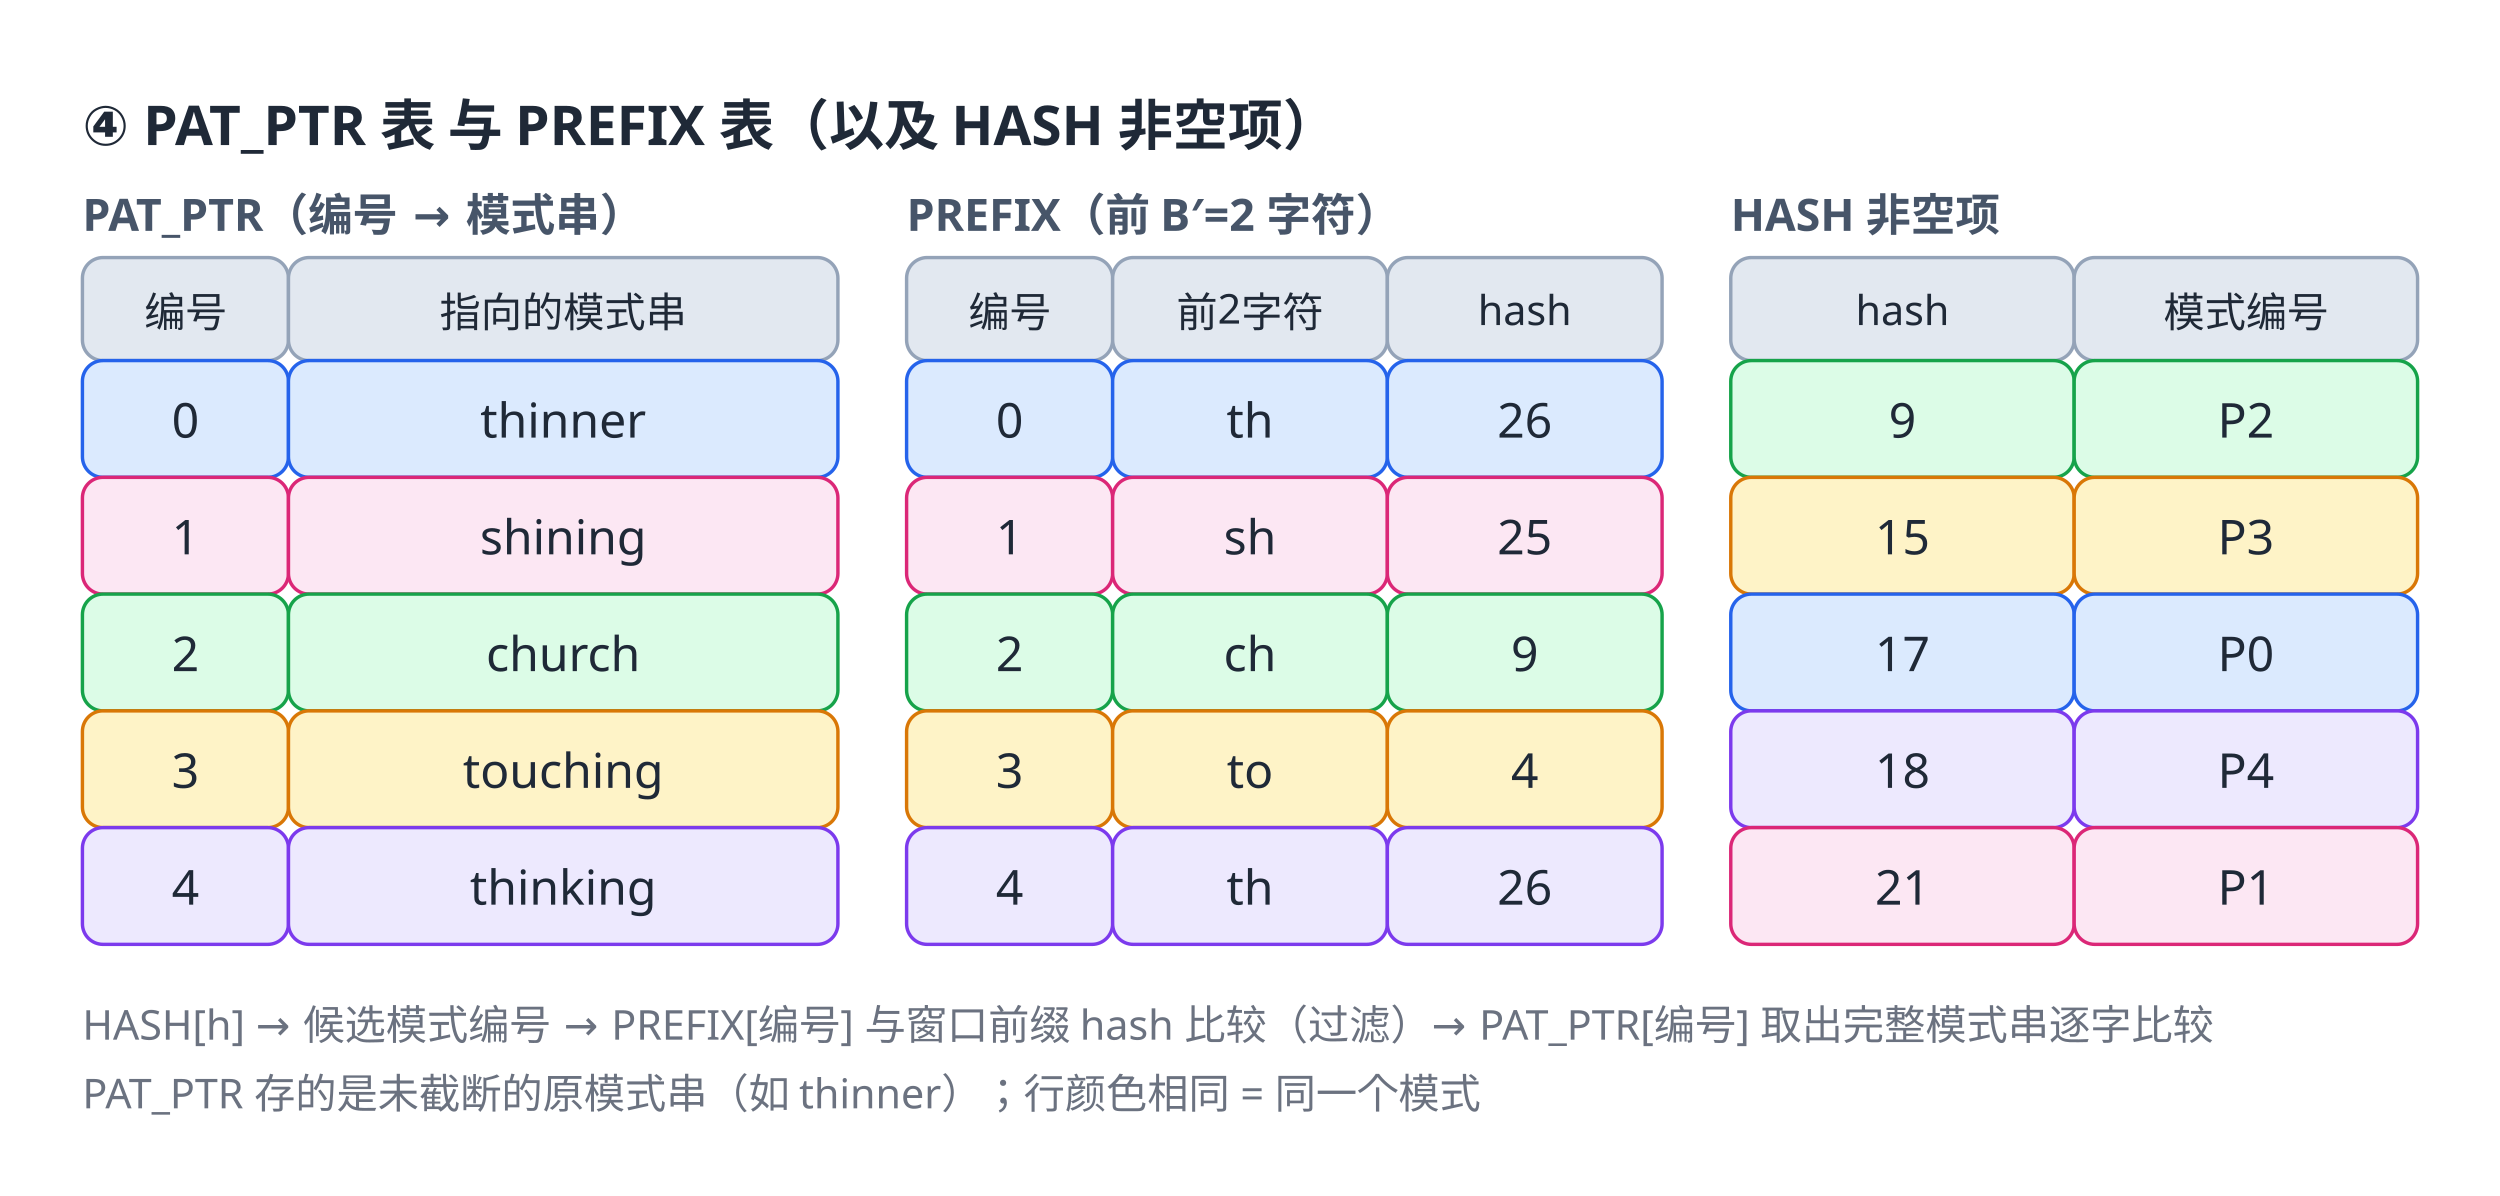
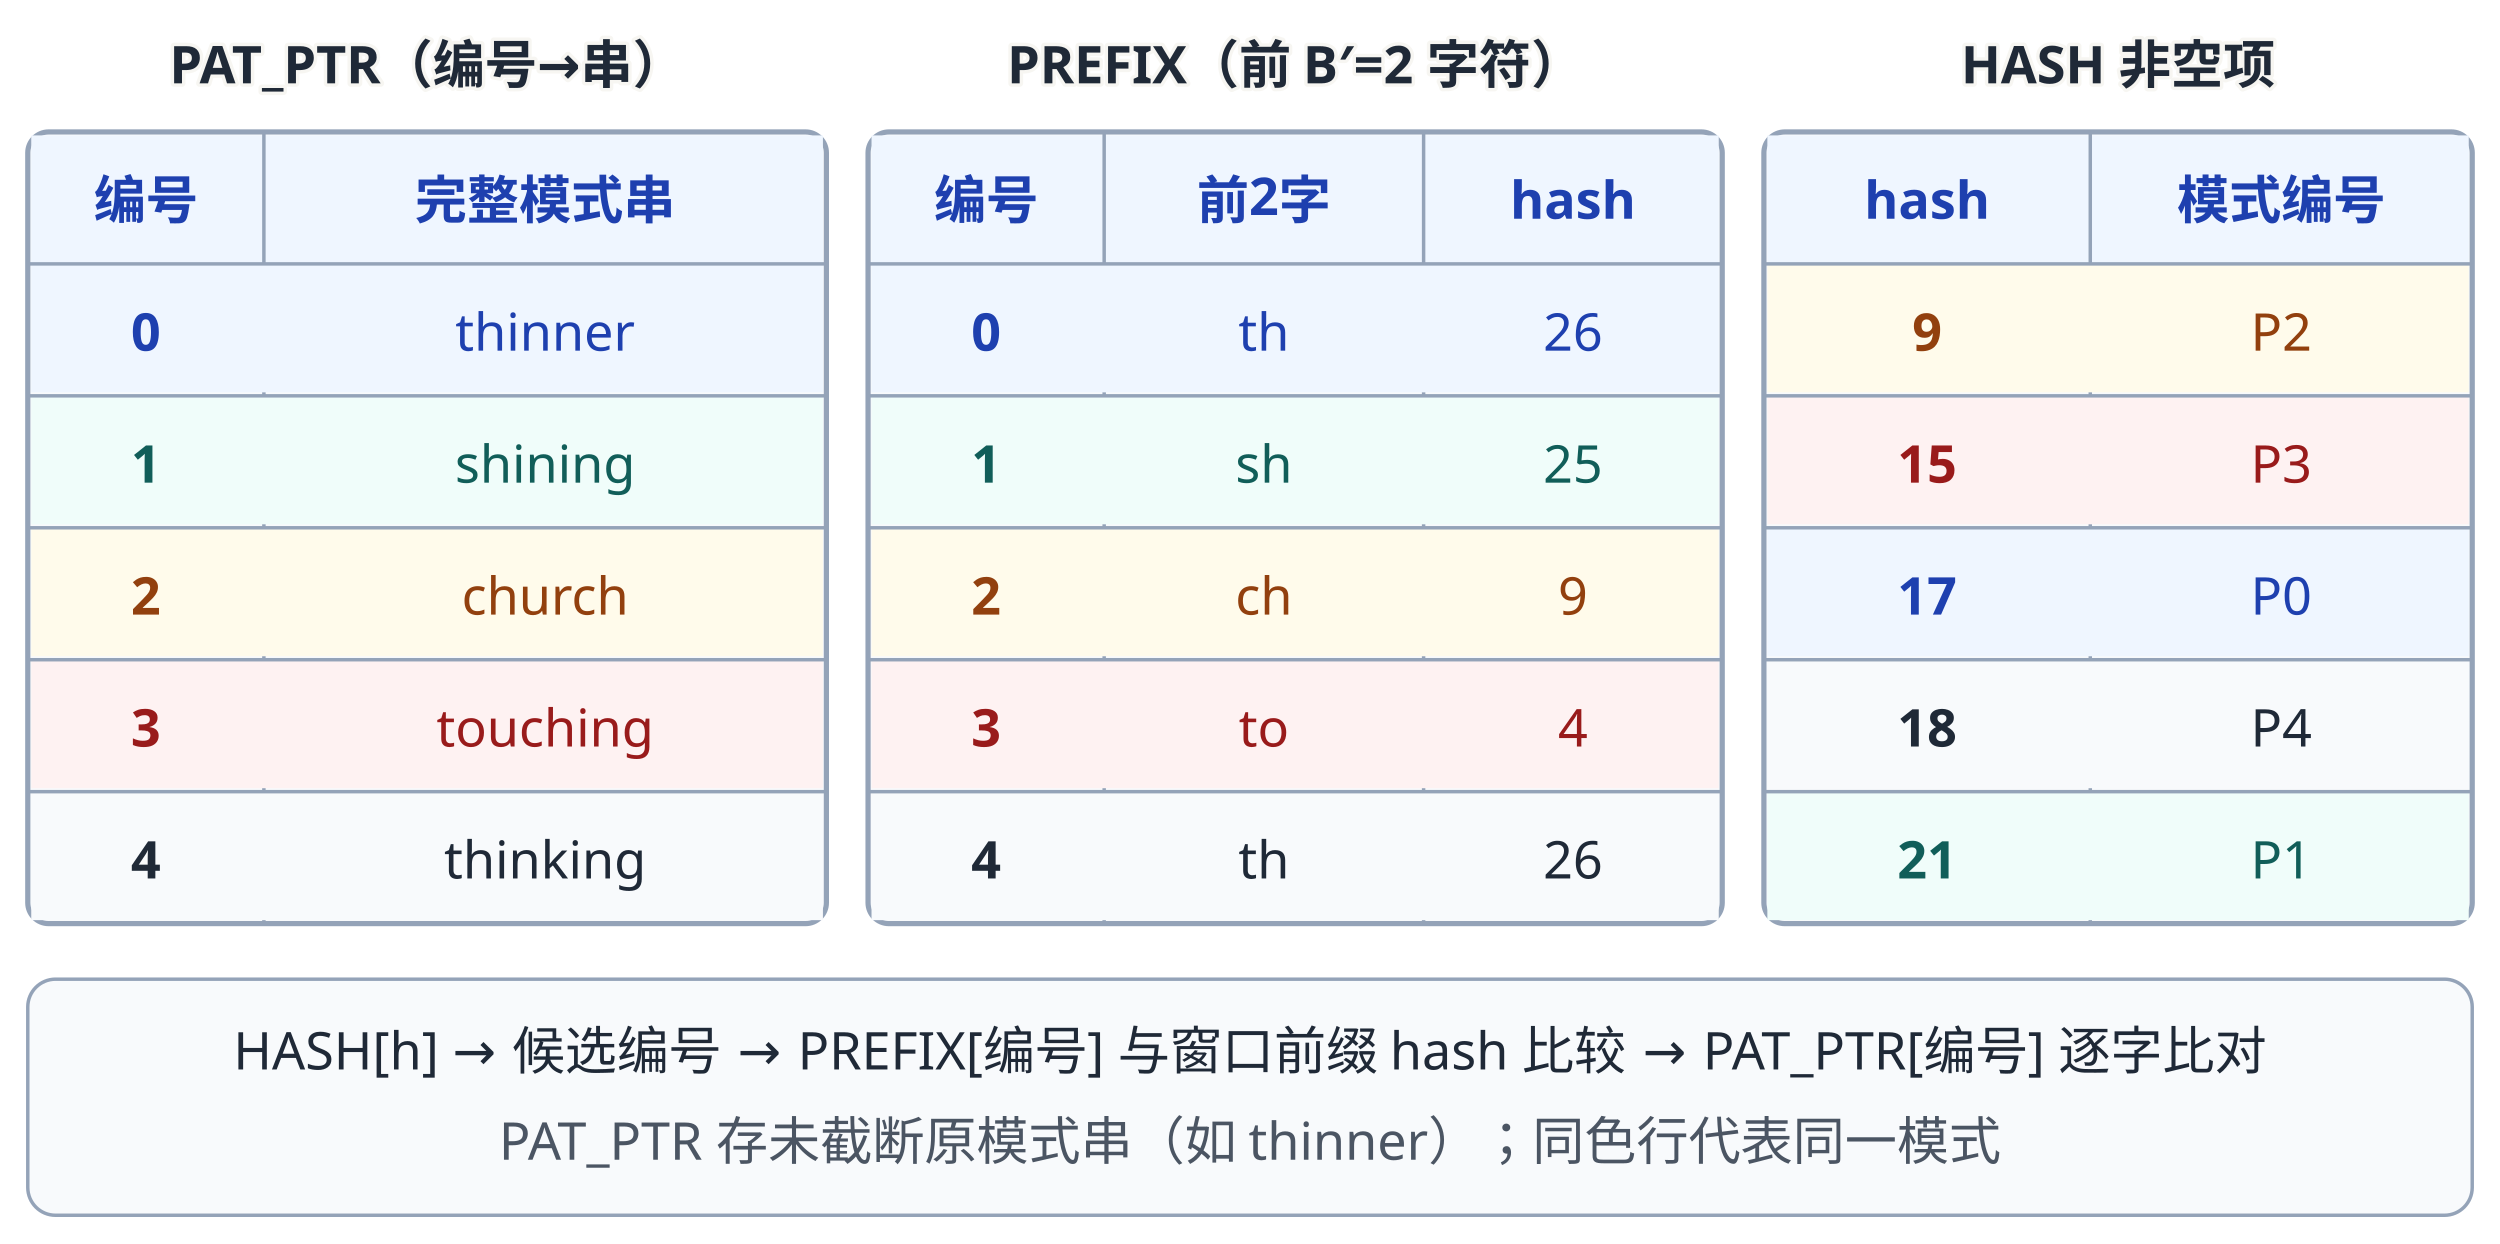
- <svg xmlns="http://www.w3.org/2000/svg" viewBox="-4 -11 728 348" width="728" height="348" font-family="Menlo,Consolas,'Microsoft YaHei','PingFang SC',sans-serif">
-   <defs>
-     <marker id="a" viewBox="0 0 10 10" refX="9" refY="5" markerWidth="7" markerHeight="7" orient="auto">
-       <path d="M0,0 L10,5 L0,10 z" fill="#475569" />
-     </marker>
-   </defs>
-   <text x="20" y="22" font-size="16" fill="#1f2937" text-anchor="start" dominant-baseline="central" font-weight="700">④ PAT_PTR 表 与 PREFIX 表（以及 HASH 非空项）</text>
-   <text x="20" y="50" font-size="13" fill="#475569" text-anchor="start" dominant-baseline="central" font-weight="700">PAT_PTR（编号 → 模式串）</text>
-   <rect x="20" y="64" width="60" height="30" rx="6" fill="#e2e8f0" stroke="#94a3b8" stroke-width="1" />
-   <text x="50.0" y="79" font-size="12" fill="#1f2937" text-anchor="middle" dominant-baseline="central">编号</text>
-   <rect x="80" y="64" width="160" height="30" rx="6" fill="#e2e8f0" stroke="#94a3b8" stroke-width="1" />
-   <text x="160.0" y="79" font-size="12" fill="#1f2937" text-anchor="middle" dominant-baseline="central">指向的模式串</text>
-   <rect x="20" y="94" width="60" height="34" rx="6" fill="#dbeafe" stroke="#2563eb" stroke-width="1" />
-   <text x="50.0" y="111" font-size="14" fill="#1f2937" text-anchor="middle" dominant-baseline="central">0</text>
-   <rect x="80" y="94" width="160" height="34" rx="6" fill="#dbeafe" stroke="#2563eb" stroke-width="1" />
-   <text x="160.0" y="111" font-size="14" fill="#1f2937" text-anchor="middle" dominant-baseline="central">thinner</text>
-   <rect x="20" y="128" width="60" height="34" rx="6" fill="#fce7f3" stroke="#db2777" stroke-width="1" />
-   <text x="50.0" y="145" font-size="14" fill="#1f2937" text-anchor="middle" dominant-baseline="central">1</text>
-   <rect x="80" y="128" width="160" height="34" rx="6" fill="#fce7f3" stroke="#db2777" stroke-width="1" />
-   <text x="160.0" y="145" font-size="14" fill="#1f2937" text-anchor="middle" dominant-baseline="central">shining</text>
-   <rect x="20" y="162" width="60" height="34" rx="6" fill="#dcfce7" stroke="#16a34a" stroke-width="1" />
-   <text x="50.0" y="179" font-size="14" fill="#1f2937" text-anchor="middle" dominant-baseline="central">2</text>
-   <rect x="80" y="162" width="160" height="34" rx="6" fill="#dcfce7" stroke="#16a34a" stroke-width="1" />
-   <text x="160.0" y="179" font-size="14" fill="#1f2937" text-anchor="middle" dominant-baseline="central">church</text>
-   <rect x="20" y="196" width="60" height="34" rx="6" fill="#fef3c7" stroke="#d97706" stroke-width="1" />
-   <text x="50.0" y="213" font-size="14" fill="#1f2937" text-anchor="middle" dominant-baseline="central">3</text>
-   <rect x="80" y="196" width="160" height="34" rx="6" fill="#fef3c7" stroke="#d97706" stroke-width="1" />
-   <text x="160.0" y="213" font-size="14" fill="#1f2937" text-anchor="middle" dominant-baseline="central">touching</text>
-   <rect x="20" y="230" width="60" height="34" rx="6" fill="#ede9fe" stroke="#7c3aed" stroke-width="1" />
-   <text x="50.0" y="247" font-size="14" fill="#1f2937" text-anchor="middle" dominant-baseline="central">4</text>
-   <rect x="80" y="230" width="160" height="34" rx="6" fill="#ede9fe" stroke="#7c3aed" stroke-width="1" />
-   <text x="160.0" y="247" font-size="14" fill="#1f2937" text-anchor="middle" dominant-baseline="central">thinking</text>
-   <text x="260" y="50" font-size="13" fill="#475569" text-anchor="start" dominant-baseline="central" font-weight="700">PREFIX（前 B′=2 字符）</text>
-   <rect x="260" y="64" width="60" height="30" rx="6" fill="#e2e8f0" stroke="#94a3b8" stroke-width="1" />
-   <text x="290.0" y="79" font-size="12" fill="#1f2937" text-anchor="middle" dominant-baseline="central">编号</text>
-   <rect x="320" y="64" width="80" height="30" rx="6" fill="#e2e8f0" stroke="#94a3b8" stroke-width="1" />
-   <text x="360.0" y="79" font-size="12" fill="#1f2937" text-anchor="middle" dominant-baseline="central">前2字符</text>
-   <rect x="400" y="64" width="80" height="30" rx="6" fill="#e2e8f0" stroke="#94a3b8" stroke-width="1" />
-   <text x="440.0" y="79" font-size="12" fill="#1f2937" text-anchor="middle" dominant-baseline="central">hash</text>
-   <rect x="260" y="94" width="60" height="34" rx="6" fill="#dbeafe" stroke="#2563eb" stroke-width="1" />
-   <text x="290.0" y="111" font-size="14" fill="#1f2937" text-anchor="middle" dominant-baseline="central">0</text>
-   <rect x="320" y="94" width="80" height="34" rx="6" fill="#dbeafe" stroke="#2563eb" stroke-width="1" />
-   <text x="360.0" y="111" font-size="14" fill="#1f2937" text-anchor="middle" dominant-baseline="central">th</text>
-   <rect x="400" y="94" width="80" height="34" rx="6" fill="#dbeafe" stroke="#2563eb" stroke-width="1" />
-   <text x="440.0" y="111" font-size="14" fill="#1f2937" text-anchor="middle" dominant-baseline="central">26</text>
-   <rect x="260" y="128" width="60" height="34" rx="6" fill="#fce7f3" stroke="#db2777" stroke-width="1" />
-   <text x="290.0" y="145" font-size="14" fill="#1f2937" text-anchor="middle" dominant-baseline="central">1</text>
-   <rect x="320" y="128" width="80" height="34" rx="6" fill="#fce7f3" stroke="#db2777" stroke-width="1" />
-   <text x="360.0" y="145" font-size="14" fill="#1f2937" text-anchor="middle" dominant-baseline="central">sh</text>
-   <rect x="400" y="128" width="80" height="34" rx="6" fill="#fce7f3" stroke="#db2777" stroke-width="1" />
-   <text x="440.0" y="145" font-size="14" fill="#1f2937" text-anchor="middle" dominant-baseline="central">25</text>
-   <rect x="260" y="162" width="60" height="34" rx="6" fill="#dcfce7" stroke="#16a34a" stroke-width="1" />
-   <text x="290.0" y="179" font-size="14" fill="#1f2937" text-anchor="middle" dominant-baseline="central">2</text>
-   <rect x="320" y="162" width="80" height="34" rx="6" fill="#dcfce7" stroke="#16a34a" stroke-width="1" />
-   <text x="360.0" y="179" font-size="14" fill="#1f2937" text-anchor="middle" dominant-baseline="central">ch</text>
-   <rect x="400" y="162" width="80" height="34" rx="6" fill="#dcfce7" stroke="#16a34a" stroke-width="1" />
-   <text x="440.0" y="179" font-size="14" fill="#1f2937" text-anchor="middle" dominant-baseline="central">9</text>
-   <rect x="260" y="196" width="60" height="34" rx="6" fill="#fef3c7" stroke="#d97706" stroke-width="1" />
-   <text x="290.0" y="213" font-size="14" fill="#1f2937" text-anchor="middle" dominant-baseline="central">3</text>
-   <rect x="320" y="196" width="80" height="34" rx="6" fill="#fef3c7" stroke="#d97706" stroke-width="1" />
-   <text x="360.0" y="213" font-size="14" fill="#1f2937" text-anchor="middle" dominant-baseline="central">to</text>
-   <rect x="400" y="196" width="80" height="34" rx="6" fill="#fef3c7" stroke="#d97706" stroke-width="1" />
-   <text x="440.0" y="213" font-size="14" fill="#1f2937" text-anchor="middle" dominant-baseline="central">4</text>
-   <rect x="260" y="230" width="60" height="34" rx="6" fill="#ede9fe" stroke="#7c3aed" stroke-width="1" />
-   <text x="290.0" y="247" font-size="14" fill="#1f2937" text-anchor="middle" dominant-baseline="central">4</text>
-   <rect x="320" y="230" width="80" height="34" rx="6" fill="#ede9fe" stroke="#7c3aed" stroke-width="1" />
-   <text x="360.0" y="247" font-size="14" fill="#1f2937" text-anchor="middle" dominant-baseline="central">th</text>
-   <rect x="400" y="230" width="80" height="34" rx="6" fill="#ede9fe" stroke="#7c3aed" stroke-width="1" />
-   <text x="440.0" y="247" font-size="14" fill="#1f2937" text-anchor="middle" dominant-baseline="central">26</text>
-   <text x="500" y="50" font-size="13" fill="#475569" text-anchor="start" dominant-baseline="central" font-weight="700">HASH 非空项</text>
-   <rect x="500" y="64" width="100" height="30" rx="6" fill="#e2e8f0" stroke="#94a3b8" stroke-width="1" />
-   <text x="550.0" y="79" font-size="12" fill="#1f2937" text-anchor="middle" dominant-baseline="central">hash</text>
-   <rect x="600" y="64" width="100" height="30" rx="6" fill="#e2e8f0" stroke="#94a3b8" stroke-width="1" />
-   <text x="650.0" y="79" font-size="12" fill="#1f2937" text-anchor="middle" dominant-baseline="central">模式编号</text>
-   <rect x="500" y="94" width="100" height="34" rx="6" fill="#dcfce7" stroke="#16a34a" stroke-width="1" />
-   <text x="550.0" y="111" font-size="14" fill="#1f2937" text-anchor="middle" dominant-baseline="central">9</text>
-   <rect x="600" y="94" width="100" height="34" rx="6" fill="#dcfce7" stroke="#16a34a" stroke-width="1" />
-   <text x="650.0" y="111" font-size="14" fill="#1f2937" text-anchor="middle" dominant-baseline="central">P2</text>
-   <rect x="500" y="128" width="100" height="34" rx="6" fill="#fef3c7" stroke="#d97706" stroke-width="1" />
-   <text x="550.0" y="145" font-size="14" fill="#1f2937" text-anchor="middle" dominant-baseline="central">15</text>
-   <rect x="600" y="128" width="100" height="34" rx="6" fill="#fef3c7" stroke="#d97706" stroke-width="1" />
-   <text x="650.0" y="145" font-size="14" fill="#1f2937" text-anchor="middle" dominant-baseline="central">P3</text>
-   <rect x="500" y="162" width="100" height="34" rx="6" fill="#dbeafe" stroke="#2563eb" stroke-width="1" />
-   <text x="550.0" y="179" font-size="14" fill="#1f2937" text-anchor="middle" dominant-baseline="central">17</text>
-   <rect x="600" y="162" width="100" height="34" rx="6" fill="#dbeafe" stroke="#2563eb" stroke-width="1" />
-   <text x="650.0" y="179" font-size="14" fill="#1f2937" text-anchor="middle" dominant-baseline="central">P0</text>
-   <rect x="500" y="196" width="100" height="34" rx="6" fill="#ede9fe" stroke="#7c3aed" stroke-width="1" />
-   <text x="550.0" y="213" font-size="14" fill="#1f2937" text-anchor="middle" dominant-baseline="central">18</text>
-   <rect x="600" y="196" width="100" height="34" rx="6" fill="#ede9fe" stroke="#7c3aed" stroke-width="1" />
-   <text x="650.0" y="213" font-size="14" fill="#1f2937" text-anchor="middle" dominant-baseline="central">P4</text>
-   <rect x="500" y="230" width="100" height="34" rx="6" fill="#fce7f3" stroke="#db2777" stroke-width="1" />
-   <text x="550.0" y="247" font-size="14" fill="#1f2937" text-anchor="middle" dominant-baseline="central">21</text>
-   <rect x="600" y="230" width="100" height="34" rx="6" fill="#fce7f3" stroke="#db2777" stroke-width="1" />
-   <text x="650.0" y="247" font-size="14" fill="#1f2937" text-anchor="middle" dominant-baseline="central">P1</text>
-   <text x="20" y="286" font-size="12" fill="#6b7280" text-anchor="start" dominant-baseline="central">HASH[h] → 候选模式编号 → PREFIX[编号] 与窗口前缀 hash 比较（过滤）→ PAT_PTR[编号] 取出完整模式串逐字比较</text>
-   <text x="20" y="306" font-size="12" fill="#6b7280" text-anchor="start" dominant-baseline="central">PAT_PTR 存的是未截断的原模式串（如 thinner）；行颜色相同 = 同一个模式</text>
+ <svg xmlns="http://www.w3.org/2000/svg" viewBox="0 0 720 358" width="720" height="358" role="img">
+   <g font-family="'PingFang SC','Noto Sans SC','Microsoft YaHei',system-ui,sans-serif">
+     <text x="123" y="24" text-anchor="middle" font-size="15" font-weight="600" fill="#1f2937" paint-order="stroke" stroke="#f7f6f2" stroke-width="2" stroke-linejoin="round">PAT_PTR（编号→串）</text>
+     <rect x="8" y="38" width="230" height="228" rx="6" fill="#f8fafc" stroke="#94a3b8" stroke-width="1.5" data-role="group" />
+     <path d="M9 39 H237 V76 H9 Z" fill="#eff6ff" />
+     <text x="42" y="63" text-anchor="middle" font-size="15" font-weight="600" fill="#1e40af">编号</text>
+     <line x1="76" y1="38" x2="76" y2="266" stroke="#94a3b8" stroke-width="1" />
+     <text x="157" y="63" text-anchor="middle" font-size="15" font-weight="600" fill="#1e40af">完整模式串</text>
+     <path d="M9 76 H237 V113 H9 Z" fill="#eff6ff" />
+     <line x1="8" y1="76" x2="238" y2="76" stroke="#94a3b8" stroke-width="1" />
+     <text x="42" y="101" text-anchor="middle" font-size="15" font-weight="600" fill="#1e40af">0</text>
+     <text x="157" y="101" text-anchor="middle" font-size="15" font-weight="400" fill="#1e40af">thinner</text>
+     <path d="M9 114 H237 V151 H9 Z" fill="#f0fdfa" />
+     <line x1="8" y1="114" x2="238" y2="114" stroke="#94a3b8" stroke-width="1" />
+     <text x="42" y="139" text-anchor="middle" font-size="15" font-weight="600" fill="#115e59">1</text>
+     <text x="157" y="139" text-anchor="middle" font-size="15" font-weight="400" fill="#115e59">shining</text>
+     <path d="M9 152 H237 V189 H9 Z" fill="#fffbeb" />
+     <line x1="8" y1="152" x2="238" y2="152" stroke="#94a3b8" stroke-width="1" />
+     <text x="42" y="177" text-anchor="middle" font-size="15" font-weight="600" fill="#92400e">2</text>
+     <text x="157" y="177" text-anchor="middle" font-size="15" font-weight="400" fill="#92400e">church</text>
+     <path d="M9 190 H237 V227 H9 Z" fill="#fef2f2" />
+     <line x1="8" y1="190" x2="238" y2="190" stroke="#94a3b8" stroke-width="1" />
+     <text x="42" y="215" text-anchor="middle" font-size="15" font-weight="600" fill="#991b1b">3</text>
+     <text x="157" y="215" text-anchor="middle" font-size="15" font-weight="400" fill="#991b1b">touching</text>
+     <path d="M9 228 H237 V265 H9 Z" fill="#f8fafc" />
+     <line x1="8" y1="228" x2="238" y2="228" stroke="#94a3b8" stroke-width="1" />
+     <text x="42" y="253" text-anchor="middle" font-size="15" font-weight="600" fill="#1f2937">4</text>
+     <text x="157" y="253" text-anchor="middle" font-size="15" font-weight="400" fill="#1f2937">thinking</text>
+     <text x="373" y="24" text-anchor="middle" font-size="15" font-weight="600" fill="#1f2937" paint-order="stroke" stroke="#f7f6f2" stroke-width="2" stroke-linejoin="round">PREFIX（前 B′=2 字符）</text>
+     <rect x="250" y="38" width="246" height="228" rx="6" fill="#f8fafc" stroke="#94a3b8" stroke-width="1.5" data-role="group" />
+     <path d="M251 39 H495 V76 H251 Z" fill="#eff6ff" />
+     <text x="284" y="63" text-anchor="middle" font-size="15" font-weight="600" fill="#1e40af">编号</text>
+     <line x1="318" y1="38" x2="318" y2="266" stroke="#94a3b8" stroke-width="1" />
+     <text x="364" y="63" text-anchor="middle" font-size="15" font-weight="600" fill="#1e40af">前2字</text>
+     <line x1="410" y1="38" x2="410" y2="266" stroke="#94a3b8" stroke-width="1" />
+     <text x="453" y="63" text-anchor="middle" font-size="15" font-weight="600" fill="#1e40af">hash</text>
+     <path d="M251 76 H495 V113 H251 Z" fill="#eff6ff" />
+     <line x1="250" y1="76" x2="496" y2="76" stroke="#94a3b8" stroke-width="1" />
+     <text x="284" y="101" text-anchor="middle" font-size="15" font-weight="600" fill="#1e40af">0</text>
+     <text x="364" y="101" text-anchor="middle" font-size="15" font-weight="400" fill="#1e40af">th</text>
+     <text x="453" y="101" text-anchor="middle" font-size="15" font-weight="400" fill="#1e40af">26</text>
+     <path d="M251 114 H495 V151 H251 Z" fill="#f0fdfa" />
+     <line x1="250" y1="114" x2="496" y2="114" stroke="#94a3b8" stroke-width="1" />
+     <text x="284" y="139" text-anchor="middle" font-size="15" font-weight="600" fill="#115e59">1</text>
+     <text x="364" y="139" text-anchor="middle" font-size="15" font-weight="400" fill="#115e59">sh</text>
+     <text x="453" y="139" text-anchor="middle" font-size="15" font-weight="400" fill="#115e59">25</text>
+     <path d="M251 152 H495 V189 H251 Z" fill="#fffbeb" />
+     <line x1="250" y1="152" x2="496" y2="152" stroke="#94a3b8" stroke-width="1" />
+     <text x="284" y="177" text-anchor="middle" font-size="15" font-weight="600" fill="#92400e">2</text>
+     <text x="364" y="177" text-anchor="middle" font-size="15" font-weight="400" fill="#92400e">ch</text>
+     <text x="453" y="177" text-anchor="middle" font-size="15" font-weight="400" fill="#92400e">9</text>
+     <path d="M251 190 H495 V227 H251 Z" fill="#fef2f2" />
+     <line x1="250" y1="190" x2="496" y2="190" stroke="#94a3b8" stroke-width="1" />
+     <text x="284" y="215" text-anchor="middle" font-size="15" font-weight="600" fill="#991b1b">3</text>
+     <text x="364" y="215" text-anchor="middle" font-size="15" font-weight="400" fill="#991b1b">to</text>
+     <text x="453" y="215" text-anchor="middle" font-size="15" font-weight="400" fill="#991b1b">4</text>
+     <path d="M251 228 H495 V265 H251 Z" fill="#f8fafc" />
+     <line x1="250" y1="228" x2="496" y2="228" stroke="#94a3b8" stroke-width="1" />
+     <text x="284" y="253" text-anchor="middle" font-size="15" font-weight="600" fill="#1f2937">4</text>
+     <text x="364" y="253" text-anchor="middle" font-size="15" font-weight="400" fill="#1f2937">th</text>
+     <text x="453" y="253" text-anchor="middle" font-size="15" font-weight="400" fill="#1f2937">26</text>
+     <text x="610" y="24" text-anchor="middle" font-size="15" font-weight="600" fill="#1f2937" paint-order="stroke" stroke="#f7f6f2" stroke-width="2" stroke-linejoin="round">HASH 非空项</text>
+     <rect x="508" y="38" width="204" height="228" rx="6" fill="#f8fafc" stroke="#94a3b8" stroke-width="1.5" data-role="group" />
+     <path d="M509 39 H711 V76 H509 Z" fill="#eff6ff" />
+     <text x="555" y="63" text-anchor="middle" font-size="15" font-weight="600" fill="#1e40af">hash</text>
+     <line x1="602" y1="38" x2="602" y2="266" stroke="#94a3b8" stroke-width="1" />
+     <text x="657" y="63" text-anchor="middle" font-size="15" font-weight="600" fill="#1e40af">模式编号</text>
+     <path d="M509 76 H711 V113 H509 Z" fill="#fffbeb" />
+     <line x1="508" y1="76" x2="712" y2="76" stroke="#94a3b8" stroke-width="1" />
+     <text x="555" y="101" text-anchor="middle" font-size="15" font-weight="600" fill="#92400e">9</text>
+     <text x="657" y="101" text-anchor="middle" font-size="15" font-weight="400" fill="#92400e">P2</text>
+     <path d="M509 114 H711 V151 H509 Z" fill="#fef2f2" />
+     <line x1="508" y1="114" x2="712" y2="114" stroke="#94a3b8" stroke-width="1" />
+     <text x="555" y="139" text-anchor="middle" font-size="15" font-weight="600" fill="#991b1b">15</text>
+     <text x="657" y="139" text-anchor="middle" font-size="15" font-weight="400" fill="#991b1b">P3</text>
+     <path d="M509 152 H711 V189 H509 Z" fill="#eff6ff" />
+     <line x1="508" y1="152" x2="712" y2="152" stroke="#94a3b8" stroke-width="1" />
+     <text x="555" y="177" text-anchor="middle" font-size="15" font-weight="600" fill="#1e40af">17</text>
+     <text x="657" y="177" text-anchor="middle" font-size="15" font-weight="400" fill="#1e40af">P0</text>
+     <path d="M509 190 H711 V227 H509 Z" fill="#f8fafc" />
+     <line x1="508" y1="190" x2="712" y2="190" stroke="#94a3b8" stroke-width="1" />
+     <text x="555" y="215" text-anchor="middle" font-size="15" font-weight="600" fill="#1f2937">18</text>
+     <text x="657" y="215" text-anchor="middle" font-size="15" font-weight="400" fill="#1f2937">P4</text>
+     <path d="M509 228 H711 V265 H509 Z" fill="#f0fdfa" />
+     <line x1="508" y1="228" x2="712" y2="228" stroke="#94a3b8" stroke-width="1" />
+     <text x="555" y="253" text-anchor="middle" font-size="15" font-weight="600" fill="#115e59">21</text>
+     <text x="657" y="253" text-anchor="middle" font-size="15" font-weight="400" fill="#115e59">P1</text>
+     <rect x="8" y="282" width="704" height="68" rx="8" fill="#f8fafc" stroke="#94a3b8" stroke-width="1" data-role="note" />
+     <text x="360" y="308" text-anchor="middle" font-size="15" font-weight="400" fill="#1f2937">HASH[h] → 候选编号 → PREFIX[编号] 与窗口前缀 hash 比较 → PAT_PTR[编号] 逐字比对</text>
+     <text x="360" y="334" text-anchor="middle" font-size="15" font-weight="400" fill="#4b5563">PAT_PTR 存未截断原模式串（如 thinner）；同色行代表同一模式</text>
+   </g>
</svg>
